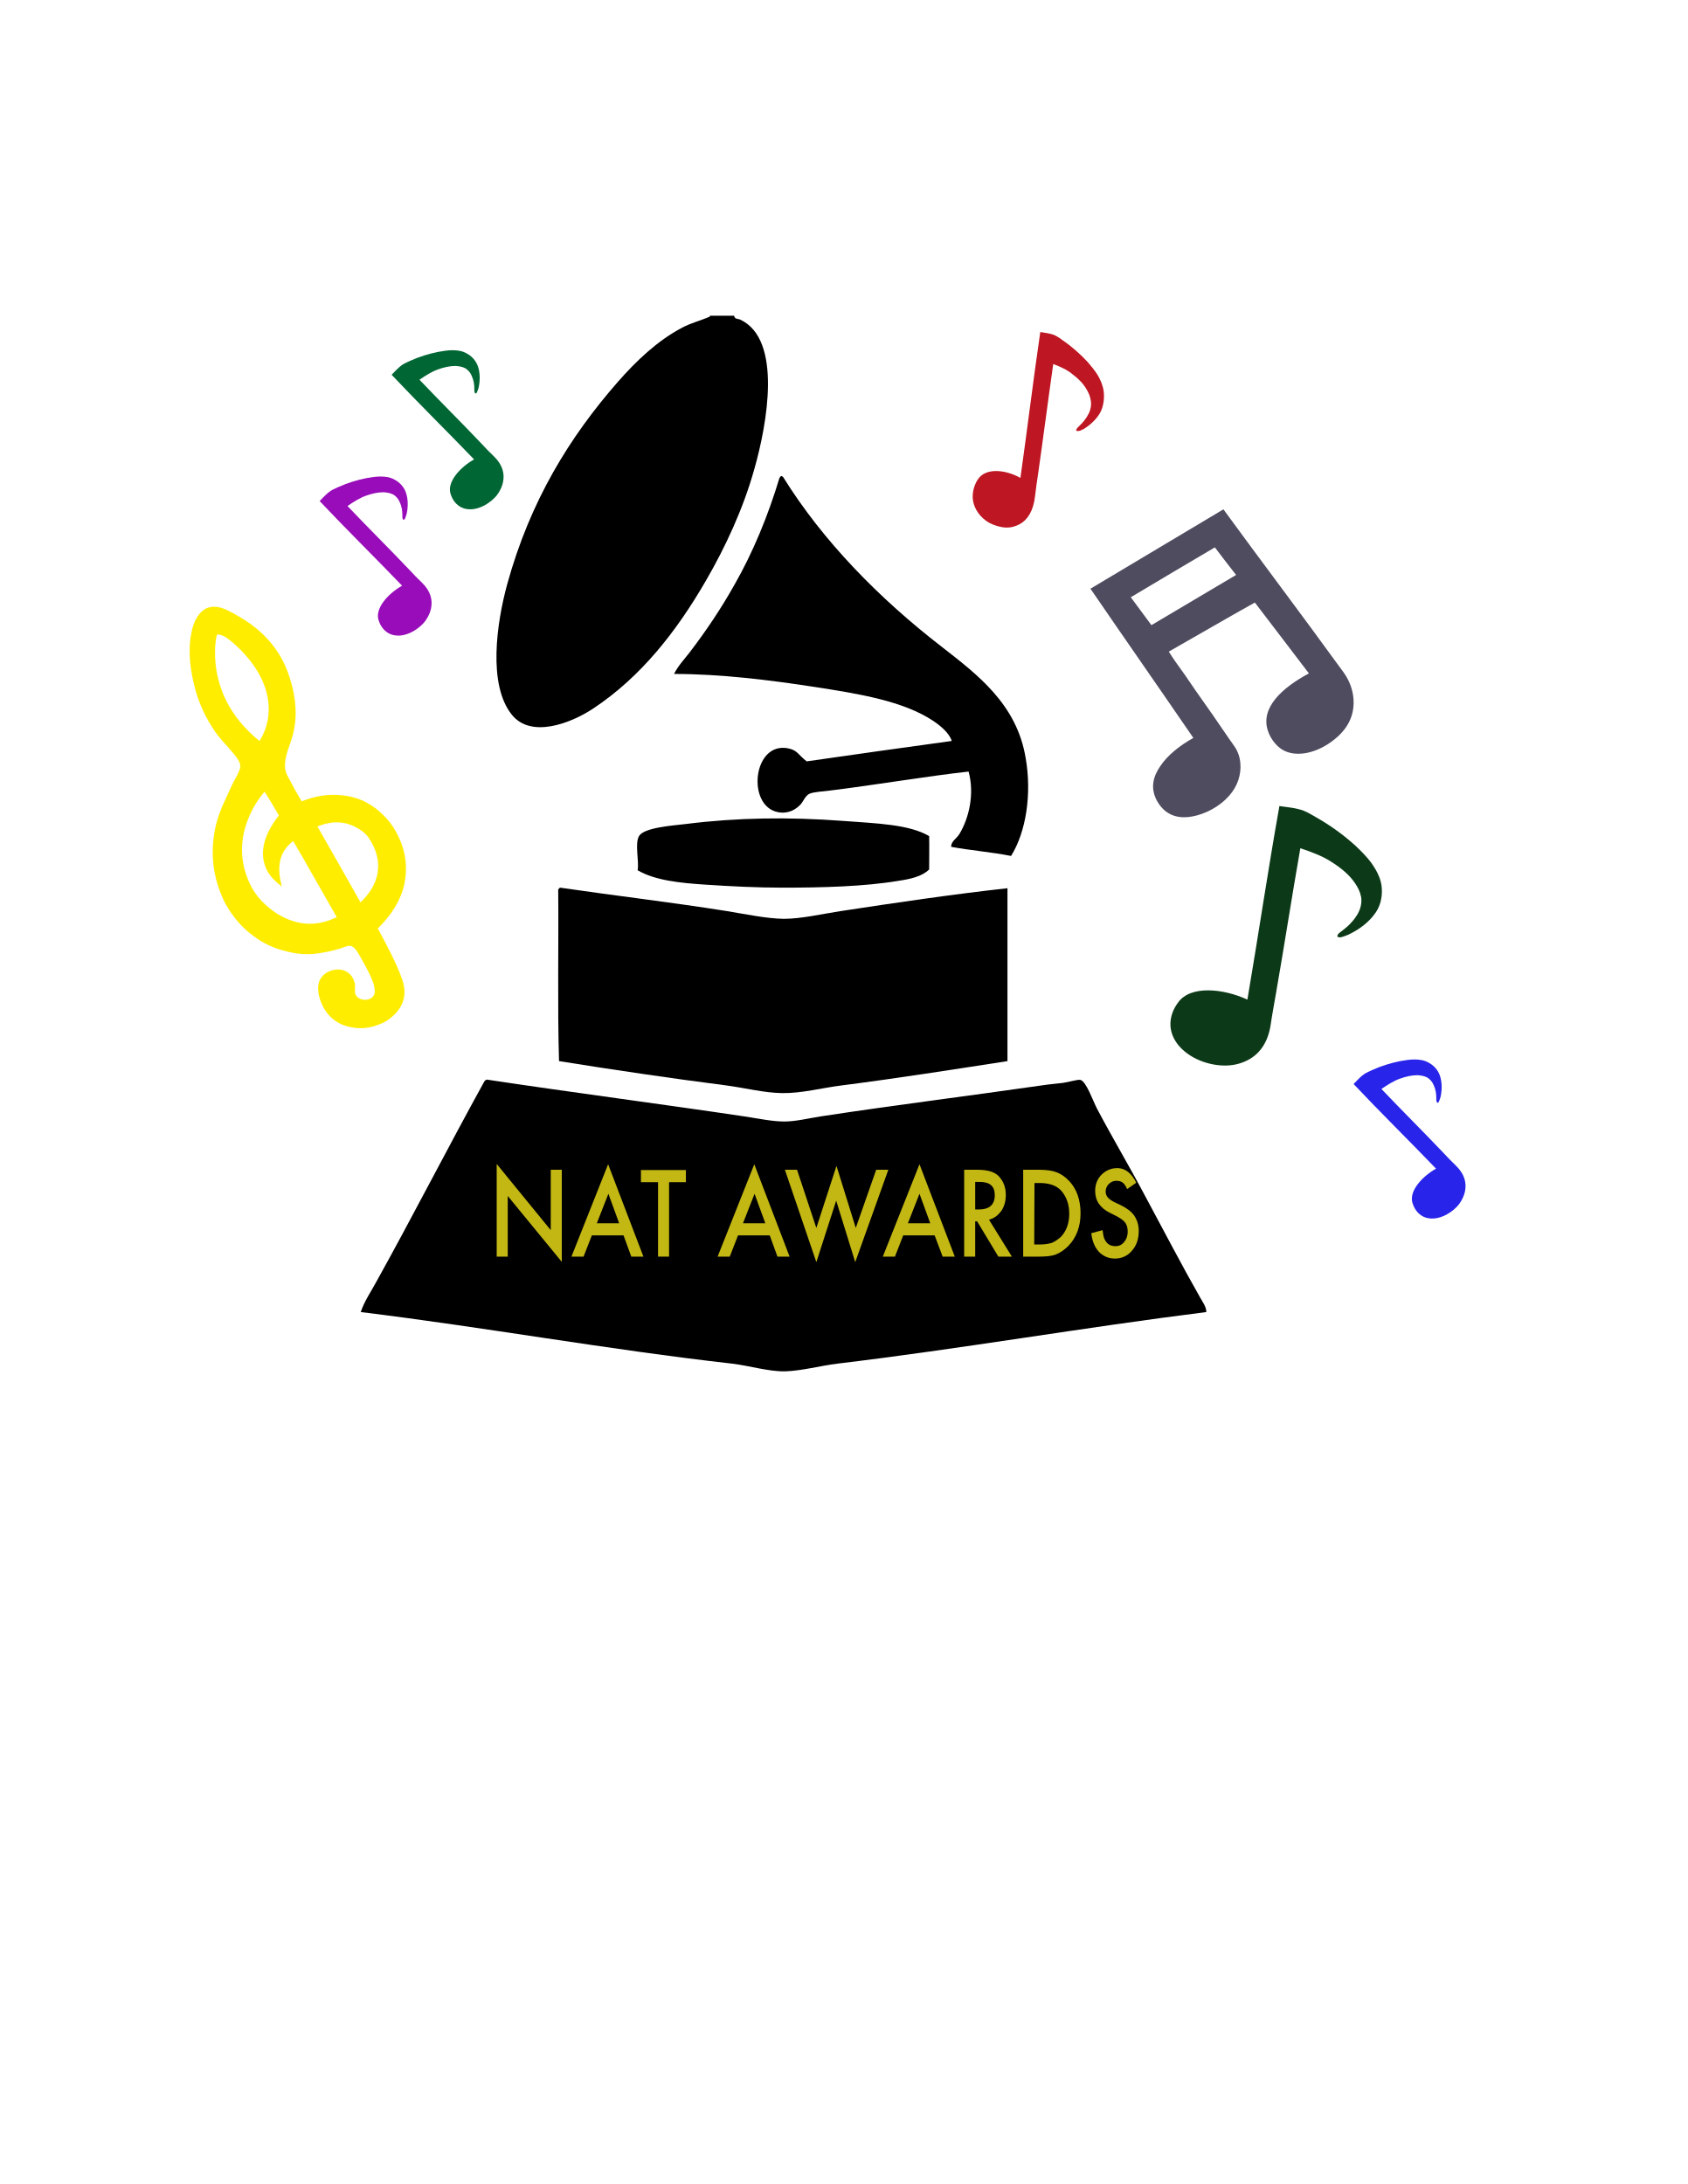
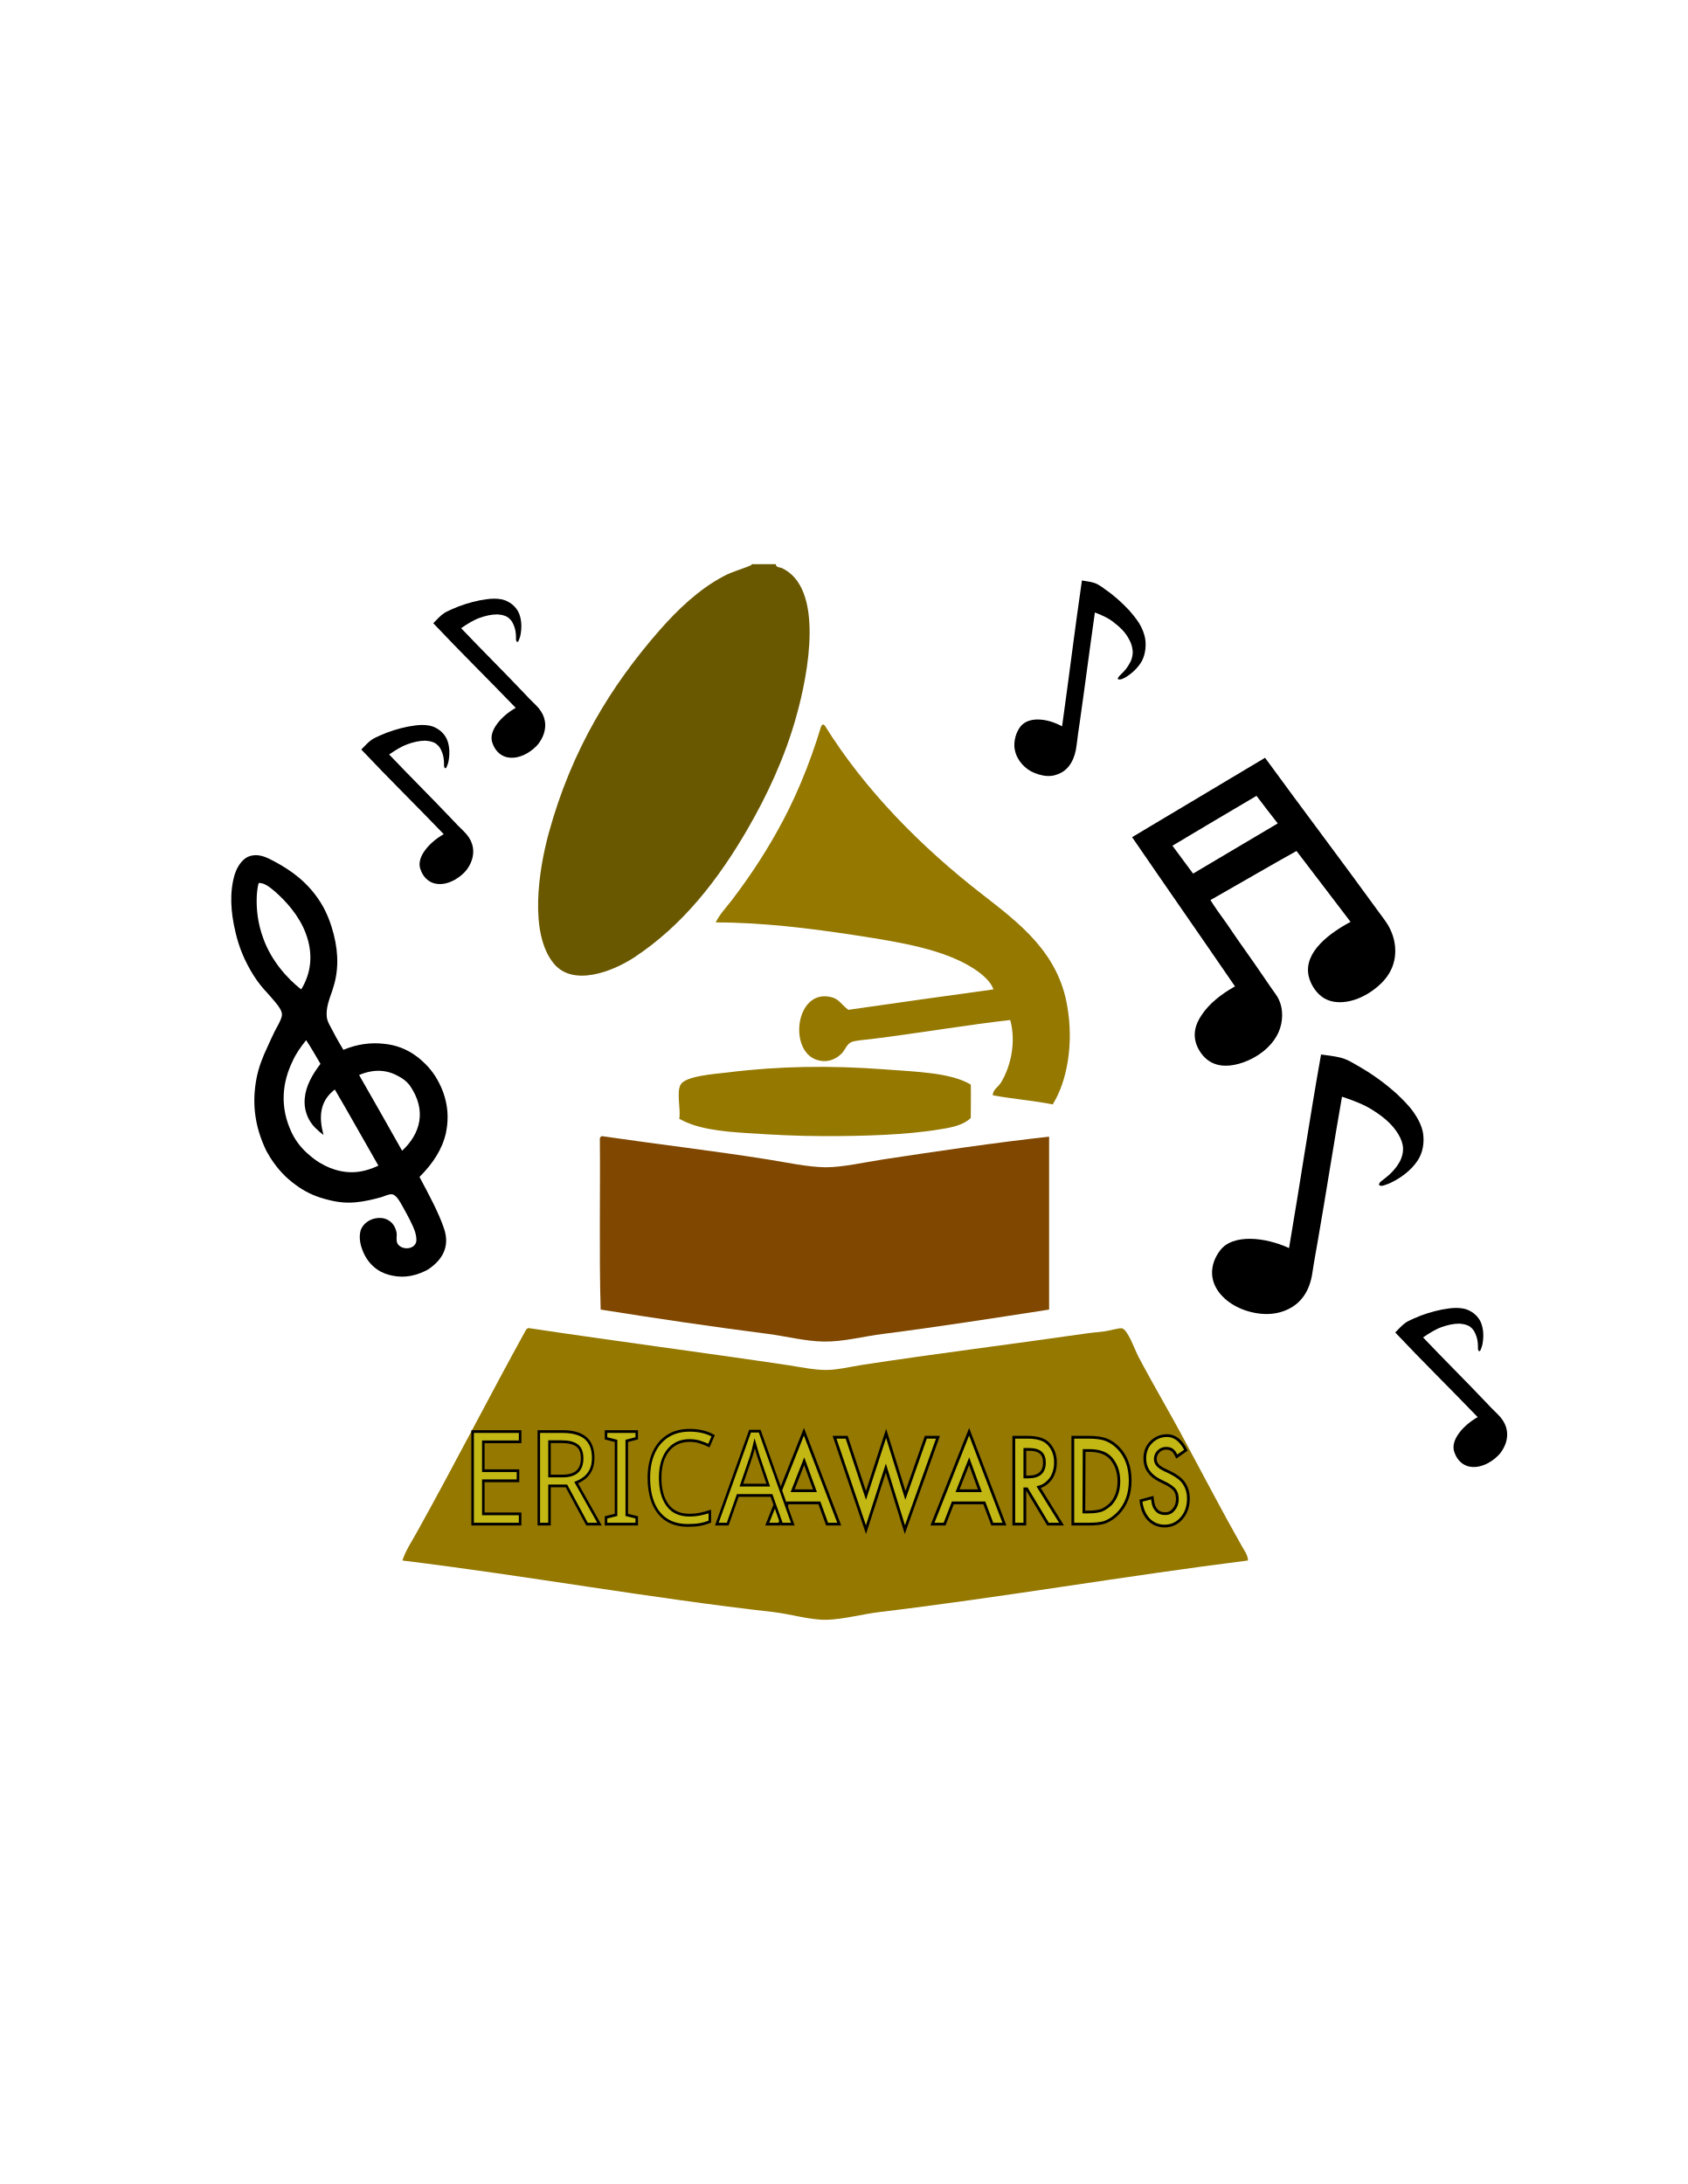
- <svg xmlns="http://www.w3.org/2000/svg" version="1.1" x="0px" y="0px" width="612px" height="792px" viewBox="-13 -156 612 792" style="enable-background:new -13 -156 612 792;" xml:space="preserve">
+ <svg xmlns="http://www.w3.org/2000/svg" version="1.1" id="Layer_1" x="0px" y="0px" viewBox="0 0 612 792" style="enable-background:new 0 0 612 792;" xml:space="preserve">
  <style type="text/css">
- 	.st0{fill:#FFED00;}
- 	.st1{fill:#BE1622;}
- 	.st2{fill:#006633;}
- 	.st3{fill:#0C3A18;}
- 	.st4{fill:#980CBA;}
- 	.st5{fill:#4F4C60;}
- 	.st6{fill:#2824EA;}
- 	.st7{fill:#C3B714;}
+ 	.st0{fill:#6A5800;}
+ 	.st1{fill:#947800;}
+ 	.st2{fill:#7F4700;}
+ 	.st3{fill:#C3B714;stroke:#000000;stroke-miterlimit:10;}
+ 	.st4{font-family:'MyriadPro-Regular';}
+ 	.st5{font-size:47px;}
</style>
  <g id="award">
    <g id="Icon">
      <g>
-         <path d="M244.4-41.5c2.9,0,5.9,0,8.8,0c0.1,1.3,1.6,1.1,2.2,1.4c15.4,7.2,9.7,38,5.2,53.9c-4.1,14.8-10.7,28.8-17.6,40.7     c-10.7,18.5-23.6,35-41,46.5c-8.2,5.4-22.5,10.8-29.4,2.2c-8.8-10.9-5.5-33.4-1.7-47.3c8.3-30.2,22.6-53.4,40.2-73.5     c6.5-7.4,14.2-14.8,23.1-19.5c3.3-1.8,6.8-2.6,10.2-4.1C244.4-41.4,244.4-41.4,244.4-41.5z" />
-         <path d="M353.6,154.4c-7-1.4-14.7-2-21.7-3.3c-0.1-2,1.9-2.9,3-4.7c3.5-5.8,5.5-14.6,3.3-22.6c-14.6,1.6-34.1,4.9-50.4,6.9     c-2.6,0.3-5.7,0.5-7.2,1.1c-1.6,0.7-2.3,2.8-3.3,3.9c-1.6,1.7-4.3,3.6-8.3,2.8c-11.4-2.3-9-25.8,3.9-23.1     c3.3,0.7,3.6,2.4,6.6,4.7c17.5-2.5,34.9-5,52.6-7.4c-0.9-2.9-4.1-5.5-6.6-7.2c-10.9-7.3-27-9.9-43.2-12.4     c-16.3-2.5-33.9-4.7-50.9-4.7c1.5-3,3.8-5.4,5.8-8c5.8-7.6,11.2-15.6,16.2-24.5c6.6-11.6,12-24.6,16.2-38.5     c0.2-0.4,0.4-0.7,0.8-0.8c0.2,0.1,0.3,0.3,0.5,0.3c14.5,23.4,35,44.2,57.5,61.6c13.1,10.2,27.3,20.9,30.5,40.4     C361.2,132,359,145.8,353.6,154.4z" />
-         <path d="M323.9,147.2c0.1,3.1,0,9.1,0,12.1c-2.6,2.6-7,3.5-11,4.1c-12.4,2.1-27.8,2.5-42.1,2.5c-9.4,0-19.1-0.5-28.1-1.1     c-9.1-0.6-18.1-1.5-24.5-5.2c0.6-3.3-1.1-9.6,0.5-12.4c1.8-3.1,12-3.8,17.1-4.4c18.3-2.3,37-2.6,57-1.1     C304.7,142.6,316.6,142.9,323.9,147.2z" />
-         <path d="M190.1,165.9c19.8,2.9,40.4,5.3,60.5,8.5c6.7,1.1,14.2,2.7,20.6,2.8c6.3,0,14.1-1.8,20.6-2.8c19.7-3,40.6-6.1,60.5-8.3     c0,19.7,0,43.1,0,62.7c-19.4,3-39.7,6.2-60,8.8c-7.3,0.9-14.5,2.9-21.7,2.8c-6.7-0.1-13.5-1.9-20.4-2.8     c-20.2-2.6-40.5-5.6-60.5-8.8c-0.6-20-0.1-42.6-0.3-62.2C189.6,166.3,189.8,166,190.1,165.9z" />
-         <path d="M163.5,235.5c31.2,4.7,62.9,8.8,94.4,13.5c4.4,0.7,9.3,1.7,13.5,1.7s8.9-1.2,13.5-1.9c26.9-4.1,52.8-7.3,80.6-11.3     c1.9-0.3,4.5-0.5,6.9-0.8c2.1-0.3,5.4-1.3,6.3-1.1c2.2,0.5,4.6,7.7,6.1,10.5c5.6,10.6,11.8,21,17.3,31.4     c6.8,12.6,13.1,24.8,20.1,37.1c0.9,1.6,2.2,3.3,2.2,5.2c-44.6,5.6-88.7,13.3-133.7,18.7c-6.4,0.8-12.9,2.6-19,2.8     c-6.1,0.1-12.7-2-19.3-2.8c-45.1-5.1-89.7-13.2-134.6-18.7c1.3-3.9,3.6-7.2,5.5-10.7c13.3-23.9,26-48.8,39.3-72.9     C162.8,235.8,163.1,235.7,163.5,235.5z" />
+         <path class="st0" d="M272.5,204.6c2.9,0,5.9,0,8.8,0c0.1,1.3,1.6,1.1,2.2,1.4c15.4,7.2,9.7,38,5.2,53.9     c-4.1,14.8-10.7,28.8-17.6,40.7c-10.7,18.5-23.6,35-41,46.5c-8.2,5.4-22.5,10.8-29.4,2.2c-8.8-10.9-5.5-33.4-1.7-47.3     c8.3-30.2,22.6-53.4,40.2-73.5c6.5-7.4,14.2-14.8,23.1-19.5c3.3-1.8,6.8-2.6,10.2-4.1C272.5,204.7,272.5,204.7,272.5,204.6z" />
+         <path class="st1" d="M381.7,400.5c-7-1.4-14.7-2-21.7-3.3c-0.1-2,1.9-2.9,3-4.7c3.5-5.8,5.5-14.6,3.3-22.6     c-14.6,1.6-34.1,4.9-50.4,6.9c-2.6,0.3-5.7,0.5-7.2,1.1c-1.6,0.7-2.3,2.8-3.3,3.9c-1.6,1.7-4.3,3.6-8.3,2.8     c-11.4-2.3-9-25.8,3.9-23.1c3.3,0.7,3.6,2.4,6.6,4.7c17.5-2.5,34.9-5,52.6-7.4c-0.9-2.9-4.1-5.5-6.6-7.2     c-10.9-7.3-27-9.9-43.2-12.4c-16.3-2.5-33.9-4.7-50.9-4.7c1.5-3,3.8-5.4,5.8-8c5.8-7.6,11.2-15.6,16.2-24.5     c6.6-11.6,12-24.6,16.2-38.5c0.2-0.4,0.4-0.7,0.8-0.8c0.2,0.1,0.3,0.3,0.5,0.3c14.5,23.4,35,44.2,57.5,61.6     c13.1,10.2,27.3,20.9,30.5,40.4C389.3,378.1,387.1,391.9,381.7,400.5z" />
+         <path class="st1" d="M352,393.3c0.1,3.1,0,9.1,0,12.1c-2.6,2.6-7,3.5-11,4.1c-12.4,2.1-27.8,2.5-42.1,2.5     c-9.4,0-19.1-0.5-28.1-1.1c-9.1-0.6-18.1-1.5-24.5-5.2c0.6-3.3-1.1-9.6,0.5-12.4c1.8-3.1,12-3.8,17.1-4.4c18.3-2.3,37-2.6,57-1.1     C332.8,388.7,344.7,389,352,393.3z" />
+         <path class="st2" d="M218.2,412c19.8,2.9,40.4,5.3,60.5,8.5c6.7,1.1,14.2,2.7,20.6,2.8c6.3,0,14.1-1.8,20.6-2.8     c19.7-3,40.6-6.1,60.5-8.3c0,19.7,0,43.1,0,62.7c-19.4,3-39.7,6.2-60,8.8c-7.3,0.9-14.5,2.9-21.7,2.8c-6.7-0.1-13.5-1.9-20.4-2.8     c-20.2-2.6-40.5-5.6-60.5-8.8c-0.6-20-0.1-42.6-0.3-62.2C217.7,412.4,217.9,412.1,218.2,412z" />
+         <path class="st1" d="M191.6,481.6c31.2,4.7,62.9,8.8,94.4,13.5c4.4,0.7,9.3,1.7,13.5,1.7s8.9-1.2,13.5-1.9     c26.9-4.1,52.8-7.3,80.6-11.3c1.9-0.3,4.5-0.5,6.9-0.8c2.1-0.3,5.4-1.3,6.3-1.1c2.2,0.5,4.6,7.7,6.1,10.5     c5.6,10.6,11.8,21,17.3,31.4c6.8,12.6,13.1,24.8,20.1,37.1c0.9,1.6,2.2,3.3,2.2,5.2c-44.6,5.6-88.7,13.3-133.7,18.7     c-6.4,0.8-12.9,2.6-19,2.8c-6.1,0.1-12.7-2-19.3-2.8c-45.1-5.1-89.7-13.2-134.6-18.7c1.3-3.9,3.6-7.2,5.5-10.7     c13.3-23.9,26-48.8,39.3-72.9C190.9,481.9,191.2,481.8,191.6,481.6z" />
      </g>
    </g>
  </g>
  <g id="notes">
    <g>
-       <path class="st0" d="M60.8,65.2c0.3-0.2,0.7-0.4,1-0.6c3.7-1.5,6.8,0.2,9.8,1.8c5.9,3.2,11.9,7.4,16.5,14.7    c2.4,3.8,3.8,7.8,4.8,11.6c1.9,7.5,1.7,14-0.5,20.4c-1,2.9-2.4,6.3-2,9.7c0.3,2,1.5,3.6,2.6,5.8c1,2,2.3,4.1,3.4,6    c5.1-2.1,10-2.7,14.5-2.2c4.5,0.4,8.6,1.9,12.5,4.9c2.5,2,5.1,4.6,7,8c4,7,4.4,13.6,3.2,19.4c-1.3,5.9-4.7,11.1-9.5,15.9    c0,0,0,0.1-0.1,0.1c3.3,6.2,6.9,12.8,8.9,18.7s0.1,10.9-5.7,14.8c-0.3,0.2-0.6,0.3-0.9,0.5c-5.1,2.5-9.3,2.6-13.4,1.5    c-3.8-1-7.9-3.9-9.8-9.6c-0.8-2.3-1-4.6-0.4-6.6c0.7-2,2.7-3.8,5.4-4.3c2.3-0.4,4.4,0.1,6,1.8c0.9,1,1.4,2.3,1.6,3.4    c0.2,1.2-0.3,2.6,0.3,3.9c1.2,2.3,5.6,2.5,6.7-0.2c0.4-1,0.1-2.6-0.3-4c-1-2.9-2.7-5.9-4.4-9c-1.2-2.1-2.6-4.9-4.5-4.6    c-1.1,0.1-2.2,0.7-3.2,1c-3.2,0.9-6.3,1.6-9.4,1.9c-4.1,0.4-7.7-0.2-11.5-1.3c-3.7-1-7.2-2.7-10.4-5.1c-3.3-2.4-6.2-5.3-9.1-9.8    c-0.5-0.8-0.9-1.6-1.4-2.4c-4.7-9.7-5.1-18.3-3.6-26.3c0.8-4.1,2.2-7.7,4-11.5c0.8-1.8,1.7-3.7,2.6-5.6c0.9-1.8,2.2-3.7,2.6-5.6    c0.3-1.6-1.1-3.4-2.4-5c-0.9-1.1-1.8-2.1-2.6-3c-1.8-1.9-3.7-4.2-5.2-6.6c-3.4-5.4-5.4-10.5-6.6-15.7c-1.8-7.4-2.2-14.6-0.3-21    C57.6,69.2,58.7,66.8,60.8,65.2z M65,78.9c-0.2,4.9,0.4,10,2.4,15.4c2.9,8,8.6,14.4,13.7,18.4c3.5-5.6,4.6-12.7,1.6-20.5    c-2.4-6.3-7.1-11.5-11.1-15c-1.8-1.5-3.8-3.2-5.9-3.1C65.3,75.4,65.1,77.3,65,78.9z M78,138.7c-3.6,7.4-4.9,16.4-0.3,26    c1.7,3.5,3.9,6,6.4,8.1c2.4,2.1,4.9,3.6,7.4,4.6c5.3,2.1,10.9,2.4,17.6-0.8c-5.3-9.2-10.5-18.6-15.8-27.6    c-5.6,4.3-5.8,10.1-4.1,16.5c-2-1.6-4-3.2-5.4-5.9c-1.3-2.6-1.6-5.1-1.4-7.4c0.4-4.6,2.8-8.7,5.7-12.5c-1.7-2.9-3.4-5.9-5.2-8.6    C80.9,133.6,79.2,136,78,138.7z M102.2,143.9c5.2,9.1,10.4,18.2,15.5,27.3c6.5-6,9.2-14.5,2.7-23.8l-0.1-0.1    c-1-1.3-2.5-2.4-3.9-3.1c-4.2-2.4-8.9-2.7-14.2-0.5C102.1,143.8,102.1,143.8,102.2,143.9z" />
+       <path d="M88.9,311.3c0.3-0.2,0.7-0.4,1-0.6c3.7-1.5,6.8,0.2,9.8,1.8c5.9,3.2,11.9,7.4,16.5,14.7c2.4,3.8,3.8,7.8,4.8,11.6    c1.9,7.5,1.7,14-0.5,20.4c-1,2.9-2.4,6.3-2,9.7c0.3,2,1.5,3.6,2.6,5.8c1,2,2.3,4.1,3.4,6c5.1-2.1,10-2.7,14.5-2.2    c4.5,0.4,8.6,1.9,12.5,4.9c2.5,2,5.1,4.6,7,8c4,7,4.4,13.6,3.2,19.4c-1.3,5.9-4.7,11.1-9.5,15.9c0,0,0,0.1-0.1,0.1    c3.3,6.2,6.9,12.8,8.9,18.7s0.1,10.9-5.7,14.8c-0.3,0.2-0.6,0.3-0.9,0.5c-5.1,2.5-9.3,2.6-13.4,1.5c-3.8-1-7.9-3.9-9.8-9.6    c-0.8-2.3-1-4.6-0.4-6.6c0.7-2,2.7-3.8,5.4-4.3c2.3-0.4,4.4,0.1,6,1.8c0.9,1,1.4,2.3,1.6,3.4c0.2,1.2-0.3,2.6,0.3,3.9    c1.2,2.3,5.6,2.5,6.7-0.2c0.4-1,0.1-2.6-0.3-4c-1-2.9-2.7-5.9-4.4-9c-1.2-2.1-2.6-4.9-4.5-4.6c-1.1,0.1-2.2,0.7-3.2,1    c-3.2,0.9-6.3,1.6-9.4,1.9c-4.1,0.4-7.7-0.2-11.5-1.3c-3.7-1-7.2-2.7-10.4-5.1c-3.3-2.4-6.2-5.3-9.1-9.8c-0.5-0.8-0.9-1.6-1.4-2.4    c-4.7-9.7-5.1-18.3-3.6-26.3c0.8-4.1,2.2-7.7,4-11.5c0.8-1.8,1.7-3.7,2.6-5.6c0.9-1.8,2.2-3.7,2.6-5.6c0.3-1.6-1.1-3.4-2.4-5    c-0.9-1.1-1.8-2.1-2.6-3c-1.8-1.9-3.7-4.2-5.2-6.6c-3.4-5.4-5.4-10.5-6.6-15.7c-1.8-7.4-2.2-14.6-0.3-21    C85.7,315.3,86.8,312.9,88.9,311.3z M93.1,325c-0.2,4.9,0.4,10,2.4,15.4c2.9,8,8.6,14.4,13.7,18.4c3.5-5.6,4.6-12.7,1.6-20.5    c-2.4-6.3-7.1-11.5-11.1-15c-1.8-1.5-3.8-3.2-5.9-3.1C93.4,321.5,93.2,323.4,93.1,325z M106.1,384.8c-3.6,7.4-4.9,16.4-0.3,26    c1.7,3.5,3.9,6,6.4,8.1c2.4,2.1,4.9,3.6,7.4,4.6c5.3,2.1,10.9,2.4,17.6-0.8c-5.3-9.2-10.5-18.6-15.8-27.6    c-5.6,4.3-5.8,10.1-4.1,16.5c-2-1.6-4-3.2-5.4-5.9c-1.3-2.6-1.6-5.1-1.4-7.4c0.4-4.6,2.8-8.7,5.7-12.5c-1.7-2.9-3.4-5.9-5.2-8.6    C109,379.7,107.3,382.1,106.1,384.8z M130.3,390c5.2,9.1,10.4,18.2,15.5,27.3c6.5-6,9.2-14.5,2.7-23.8l-0.1-0.1    c-1-1.3-2.5-2.4-3.9-3.1c-4.2-2.4-8.9-2.7-14.2-0.5C130.2,389.9,130.2,389.9,130.3,390z" />
    </g>
    <g>
-       <path id="note2_1_" class="st1" d="M377.2,0.1c0.1-0.8,0.7-1.1,1.1-1.6c1.3-1.2,2.5-2.6,3.5-4.6c0.7-1.4,1-3.2,0.7-4.7    c-0.2-1.4-0.7-2.6-1.4-3.8c-1.2-2.2-3-4-5.1-5.6c-2-1.7-4.5-2.8-7.1-3.8c-1.9,13.3-3.6,26.6-5.5,39.9c-0.4,2.7-0.8,5.3-1.1,8    c-0.6,5.5-2.8,8.7-5.6,10.2c-1.5,0.8-3.2,1.3-5.1,1.2c-2-0.1-4.2-0.8-5.9-1.7c-3-1.7-5.7-4.9-6-9c-0.1-2.6,0.7-4.9,1.7-6.5    c2.8-4.7,10.2-3.8,15.6-0.8c2.5-17.7,4.6-35.1,7.2-52.9c1.7,0.3,3.9,0.5,5.5,1.3c0.9,0.5,1.9,1.1,2.6,1.7c3.4,2.3,6.4,5,9.1,7.9    c1.3,1.5,2.6,3.1,3.6,4.7c1,1.7,1.9,3.7,2.2,6c0.3,2.6-0.1,5.3-1.2,7.5c-1.5,2.7-3.8,4.7-6.1,6.1c-0.4,0.2-0.8,0.4-1.3,0.6    C378.2,0.2,377.6,0.5,377.2,0.1z" />
+       <path id="note2_1_" d="M405.3,246.2c0.1-0.8,0.7-1.1,1.1-1.6c1.3-1.2,2.5-2.6,3.5-4.6c0.7-1.4,1-3.2,0.7-4.7    c-0.2-1.4-0.7-2.6-1.4-3.8c-1.2-2.2-3-4-5.1-5.6c-2-1.7-4.5-2.8-7.1-3.8c-1.9,13.3-3.6,26.6-5.5,39.9c-0.4,2.7-0.8,5.3-1.1,8    c-0.6,5.5-2.8,8.7-5.6,10.2c-1.5,0.8-3.2,1.3-5.1,1.2c-2-0.1-4.2-0.8-5.9-1.7c-3-1.7-5.7-4.9-6-9c-0.1-2.6,0.7-4.9,1.7-6.5    c2.8-4.7,10.2-3.8,15.6-0.8c2.5-17.7,4.6-35.1,7.2-52.9c1.7,0.3,3.9,0.5,5.5,1.3c0.9,0.5,1.9,1.1,2.6,1.7c3.4,2.3,6.4,5,9.1,7.9    c1.3,1.5,2.6,3.1,3.6,4.7c1,1.7,1.9,3.7,2.2,6c0.3,2.6-0.1,5.3-1.2,7.5c-1.5,2.7-3.8,4.7-6.1,6.1c-0.4,0.2-0.8,0.4-1.3,0.6    C406.3,246.3,405.7,246.6,405.3,246.2z" />
    </g>
    <g>
-       <path class="st2" d="M159.4-13.3c-0.5-0.4-0.4-1.1-0.4-1.6c0-1.6-0.2-3.2-1-4.9c-0.5-1.2-1.5-2.3-2.6-2.8s-2.1-0.6-3.2-0.7    c-2.1,0-4.3,0.5-6.5,1.3s-4.4,2.2-6.6,3.7c7.4,7.8,15.1,15.4,22.5,23.2c1.5,1.6,3,3.2,4.5,4.6c3.2,3.1,3.9,6.3,3.3,9.3    c-0.3,1.5-1,3.1-2.1,4.6c-1.2,1.6-2.9,2.9-4.5,3.8c-2.9,1.6-6.4,2.2-9.2,0.4c-1.8-1.2-2.7-2.9-3.2-4.4c-1.5-4.4,3.5-9.8,8.5-12.6    c-10-10.4-20-20.2-29.9-30.7c1.2-1.2,2.6-2.8,4-3.7c0.8-0.5,1.8-0.9,2.6-1.3c3.5-1.6,6.9-2.6,10.3-3.3c1.7-0.3,3.5-0.6,5.1-0.6    c1.7,0,3.5,0.2,5.1,1.1c1.8,0.9,3.4,2.6,4.1,4.5c0.9,2.4,0.9,5.2,0.4,7.7c-0.1,0.4-0.2,0.8-0.4,1.3    C160-13.9,159.9-13.3,159.4-13.3z" />
+       <path d="M187.5,232.8c-0.5-0.4-0.4-1.1-0.4-1.6c0-1.6-0.2-3.2-1-4.9c-0.5-1.2-1.5-2.3-2.6-2.8s-2.1-0.6-3.2-0.7    c-2.1,0-4.3,0.5-6.5,1.3s-4.4,2.2-6.6,3.7c7.4,7.8,15.1,15.4,22.5,23.2c1.5,1.6,3,3.2,4.5,4.6c3.2,3.1,3.9,6.3,3.3,9.3    c-0.3,1.5-1,3.1-2.1,4.6c-1.2,1.6-2.9,2.9-4.5,3.8c-2.9,1.6-6.4,2.2-9.2,0.4c-1.8-1.2-2.7-2.9-3.2-4.4c-1.5-4.4,3.5-9.8,8.5-12.6    c-10-10.4-20-20.2-29.9-30.7c1.2-1.2,2.6-2.8,4-3.7c0.8-0.5,1.8-0.9,2.6-1.3c3.5-1.6,6.9-2.6,10.3-3.3c1.7-0.3,3.5-0.6,5.1-0.6    c1.7,0,3.5,0.2,5.1,1.1c1.8,0.9,3.4,2.6,4.1,4.5c0.9,2.4,0.9,5.2,0.4,7.7c-0.1,0.4-0.2,0.8-0.4,1.3    C188.1,232.2,188,232.8,187.5,232.8z" />
    </g>
    <g>
-       <path class="st3" d="M471.9,183.6c0.1-1.1,1.1-1.5,1.8-2.1c2.1-1.6,4.1-3.5,5.6-6.1c1.1-1.9,1.6-4.3,1.2-6.3    c-0.4-1.9-1.2-3.4-2.3-5c-2-2.9-4.9-5.3-8.2-7.4c-3.3-2.2-7.3-3.7-11.5-5.1c-3.1,17.6-5.8,35.3-8.9,53c-0.6,3.6-1.3,7.1-1.8,10.6    c-1,7.3-4.5,11.5-9.1,13.6c-2.4,1.1-5.1,1.7-8.2,1.6c-3.3-0.1-6.8-1-9.5-2.3c-4.9-2.3-9.2-6.5-9.6-12c-0.2-3.5,1.2-6.5,2.8-8.6    c4.5-6.3,16.5-5,25.1-1c4-23.5,7.4-46.6,11.6-70.2c2.7,0.4,6.3,0.7,8.8,1.7c1.5,0.6,3,1.5,4.2,2.2c5.5,3.1,10.3,6.6,14.6,10.5    c2.1,2,4.2,4.1,5.8,6.3c1.6,2.3,3.1,4.9,3.6,7.9c0.5,3.4-0.1,7.1-2,9.9c-2.4,3.6-6.1,6.3-9.9,8.1c-0.6,0.3-1.3,0.5-2.1,0.8    C473.5,183.8,472.6,184.2,471.9,183.6z" />
+       <path d="M500,429.7c0.1-1.1,1.1-1.5,1.8-2.1c2.1-1.6,4.1-3.5,5.6-6.1c1.1-1.9,1.6-4.3,1.2-6.3c-0.4-1.9-1.2-3.4-2.3-5    c-2-2.9-4.9-5.3-8.2-7.4c-3.3-2.2-7.3-3.7-11.5-5.1c-3.1,17.6-5.8,35.3-8.9,53c-0.6,3.6-1.3,7.1-1.8,10.6    c-1,7.3-4.5,11.5-9.1,13.6c-2.4,1.1-5.1,1.7-8.2,1.6c-3.3-0.1-6.8-1-9.5-2.3c-4.9-2.3-9.2-6.5-9.6-12c-0.2-3.5,1.2-6.5,2.8-8.6    c4.5-6.3,16.5-5,25.1-1c4-23.5,7.4-46.6,11.6-70.2c2.7,0.4,6.3,0.7,8.8,1.7c1.5,0.6,3,1.5,4.2,2.2c5.5,3.1,10.3,6.6,14.6,10.5    c2.1,2,4.2,4.1,5.8,6.3c1.6,2.3,3.1,4.9,3.6,7.9c0.5,3.4-0.1,7.1-2,9.9c-2.4,3.6-6.1,6.3-9.9,8.1c-0.6,0.3-1.3,0.5-2.1,0.8    C501.6,429.9,500.7,430.3,500,429.7z" />
    </g>
    <g>
-       <path class="st4" d="M133.3,32.5c-0.5-0.4-0.4-1.1-0.4-1.6c0-1.6-0.2-3.2-1-4.9c-0.5-1.2-1.5-2.3-2.6-2.8s-2.1-0.6-3.2-0.7    c-2.1,0-4.3,0.5-6.5,1.3s-4.4,2.2-6.6,3.7c7.4,7.8,15.1,15.4,22.5,23.2c1.5,1.6,3,3.2,4.5,4.6c3.2,3.1,3.9,6.3,3.3,9.3    c-0.3,1.5-1,3.1-2.1,4.6c-1.2,1.6-2.9,2.9-4.5,3.8c-2.9,1.6-6.4,2.2-9.2,0.4c-1.8-1.2-2.7-2.9-3.2-4.4c-1.5-4.4,3.5-9.8,8.5-12.6    c-10-10.4-20-20.2-29.9-30.7c1.2-1.2,2.6-2.8,4-3.7c0.8-0.5,1.8-0.9,2.6-1.3c3.5-1.6,6.9-2.6,10.3-3.3c1.7-0.3,3.5-0.6,5.1-0.6    c1.7,0,3.5,0.2,5.1,1.1c1.8,0.9,3.4,2.6,4.1,4.5c0.9,2.4,0.9,5.2,0.4,7.7c-0.1,0.4-0.2,0.8-0.4,1.3    C133.9,31.9,133.8,32.5,133.3,32.5z" />
+       <path d="M161.4,278.6c-0.5-0.4-0.4-1.1-0.4-1.6c0-1.6-0.2-3.2-1-4.9c-0.5-1.2-1.5-2.3-2.6-2.8s-2.1-0.6-3.2-0.7    c-2.1,0-4.3,0.5-6.5,1.3c-2.2,0.8-4.4,2.2-6.6,3.7c7.4,7.8,15.1,15.4,22.5,23.2c1.5,1.6,3,3.2,4.5,4.6c3.2,3.1,3.9,6.3,3.3,9.3    c-0.3,1.5-1,3.1-2.1,4.6c-1.2,1.6-2.9,2.9-4.5,3.8c-2.9,1.6-6.4,2.2-9.2,0.4c-1.8-1.2-2.7-2.9-3.2-4.4c-1.5-4.4,3.5-9.8,8.5-12.6    c-10-10.4-20-20.2-29.9-30.7c1.2-1.2,2.6-2.8,4-3.7c0.8-0.5,1.8-0.9,2.6-1.3c3.5-1.6,6.9-2.6,10.3-3.3c1.7-0.3,3.5-0.6,5.1-0.6    c1.7,0,3.5,0.2,5.1,1.1c1.8,0.9,3.4,2.6,4.1,4.5c0.9,2.4,0.9,5.2,0.4,7.7c-0.1,0.4-0.2,0.8-0.4,1.3    C162,278,161.9,278.6,161.4,278.6z" />
    </g>
    <g>
-       <path class="st5" d="M382.2,57.6c16.1-9.6,32.2-19.2,48.4-28.9c13.7,18.8,27.8,37.4,41.5,56.3c1.1,1.5,2.2,2.9,3.1,4.4    c1.7,2.9,2.5,5.9,2.6,8.7c0.2,5.5-2.1,10.5-7.8,14.7c-5.6,4.2-12.3,5.7-17,3.6c-2.6-1.1-5.1-4-6.2-7.2c-3-8.5,5.1-15.8,14.8-21    c-6.4-8.5-13.1-17.1-19.6-25.7c-10.4,5.8-20.8,11.9-31.2,17.8c1.5,2.4,3.1,4.7,4.8,7c1.7,2.3,3.2,4.7,4.9,7.1    c4.2,5.9,8.3,11.8,12.3,17.7c0.8,1.2,1.7,2.3,2.4,3.5c1.3,2.4,1.6,4.5,1.6,6.7c-0.1,4.1-1.7,8.1-5.4,11.6c-4.1,3.9-9.5,6-13.6,6.4    c-4.3,0.4-8.6-0.9-11.4-6.1c-2.4-4.6-1.2-8.8,1.4-12.5c2.5-3.7,6.7-7.2,11.9-10.1c-12.4-18.1-24.9-36-37.3-54.1    C382.2,57.7,382.1,57.6,382.2,57.6z M397.1,60.7c2.5,3.3,4.9,6.7,7.4,10c10.2-6.1,20.5-12.1,30.7-18.2c-2.6-3.3-5.2-6.7-7.7-10    c-10.2,6-20.3,12-30.5,18.1C397,60.6,397,60.7,397.1,60.7z" />
+       <path d="M410.3,303.7c16.1-9.6,32.2-19.2,48.4-28.9c13.7,18.8,27.8,37.4,41.5,56.3c1.1,1.5,2.2,2.9,3.1,4.4    c1.7,2.9,2.5,5.9,2.6,8.7c0.2,5.5-2.1,10.5-7.8,14.7c-5.6,4.2-12.3,5.7-17,3.6c-2.6-1.1-5.1-4-6.2-7.2c-3-8.5,5.1-15.8,14.8-21    c-6.4-8.5-13.1-17.1-19.6-25.7c-10.4,5.8-20.8,11.9-31.2,17.8c1.5,2.4,3.1,4.7,4.8,7c1.7,2.3,3.2,4.7,4.9,7.1    c4.2,5.9,8.3,11.8,12.3,17.7c0.8,1.2,1.7,2.3,2.4,3.5c1.3,2.4,1.6,4.5,1.6,6.7c-0.1,4.1-1.7,8.1-5.4,11.6c-4.1,3.9-9.5,6-13.6,6.4    c-4.3,0.4-8.6-0.9-11.4-6.1c-2.4-4.6-1.2-8.8,1.4-12.5c2.5-3.7,6.7-7.2,11.9-10.1c-12.4-18.1-24.9-36-37.3-54.1    C410.3,303.8,410.2,303.7,410.3,303.7z M425.2,306.8c2.5,3.3,4.9,6.7,7.4,10c10.2-6.1,20.5-12.1,30.7-18.2    c-2.6-3.3-5.2-6.7-7.7-10c-10.2,6-20.3,12-30.5,18.1C425.1,306.7,425.1,306.8,425.2,306.8z" />
    </g>
    <g>
-       <path class="st6" d="M508.2,243.9c-0.5-0.4-0.4-1.1-0.4-1.6c0-1.6-0.2-3.2-1-4.9c-0.5-1.2-1.5-2.3-2.6-2.8s-2.1-0.6-3.2-0.7    c-2.1,0-4.3,0.5-6.5,1.3s-4.4,2.2-6.6,3.7c7.4,7.8,15.1,15.4,22.5,23.2c1.5,1.6,3,3.2,4.5,4.6c3.2,3.1,3.9,6.3,3.3,9.3    c-0.3,1.5-1,3.1-2.1,4.6c-1.2,1.6-2.9,2.9-4.5,3.8c-2.9,1.6-6.4,2.2-9.2,0.4c-1.8-1.2-2.7-2.9-3.2-4.4c-1.5-4.4,3.5-9.8,8.5-12.6    c-10-10.4-20-20.2-29.9-30.7c1.2-1.2,2.6-2.8,4-3.7c0.8-0.5,1.8-0.9,2.6-1.3c3.5-1.6,6.9-2.6,10.3-3.3c1.7-0.3,3.5-0.6,5.1-0.6    c1.7,0,3.5,0.2,5.1,1.1c1.8,0.9,3.4,2.6,4.1,4.5c0.9,2.4,0.9,5.2,0.4,7.7c-0.1,0.4-0.2,0.8-0.4,1.3    C508.8,243.3,508.7,243.9,508.2,243.9z" />
+       <path d="M536.3,490c-0.5-0.4-0.4-1.1-0.4-1.6c0-1.6-0.2-3.2-1-4.9c-0.5-1.2-1.5-2.3-2.6-2.8c-1.1-0.5-2.1-0.6-3.2-0.7    c-2.1,0-4.3,0.5-6.5,1.3c-2.2,0.8-4.4,2.2-6.6,3.7c7.4,7.8,15.1,15.4,22.5,23.2c1.5,1.6,3,3.2,4.5,4.6c3.2,3.1,3.9,6.3,3.3,9.3    c-0.3,1.5-1,3.1-2.1,4.6c-1.2,1.6-2.9,2.9-4.5,3.8c-2.9,1.6-6.4,2.2-9.2,0.4c-1.8-1.2-2.7-2.9-3.2-4.4c-1.5-4.4,3.5-9.8,8.5-12.6    c-10-10.4-20-20.2-29.9-30.7c1.2-1.2,2.6-2.8,4-3.7c0.8-0.5,1.8-0.9,2.6-1.3c3.5-1.6,6.9-2.6,10.3-3.3c1.7-0.3,3.5-0.6,5.1-0.6    c1.7,0,3.5,0.2,5.1,1.1c1.8,0.9,3.4,2.6,4.1,4.5c0.9,2.4,0.9,5.2,0.4,7.7c-0.1,0.4-0.2,0.8-0.4,1.3    C536.9,489.4,536.8,490,536.3,490z" />
    </g>
  </g>
  <g id="text">
    <g id="Type">
-       <path class="st7" d="M167.1,299.7v-33.6l19.6,24v-21.9h4v33.4l-19.6-23.9v22L167.1,299.7L167.1,299.7z" />
-       <path class="st7" d="M213.1,292h-11.5l-3,7.7h-4.4l13.3-33.5l12.8,33.5h-4.4L213.1,292z M211.5,287.6l-3.9-10.7l-4.2,10.7H211.5z" />
-       <path class="st7" d="M229.6,272.7v27h-4v-27h-6.2v-4.4h16.3v4.4H229.6z" />
-       <path class="st7" d="M266.1,292h-11.5l-3,7.7h-4.4l13.3-33.5l12.8,33.5h-4.4L266.1,292z M264.5,287.6l-3.9-10.7l-4.2,10.7H264.5z" />
-       <path class="st7" d="M276,268.2l7,21.1l7.3-22.5l7,22.5l7.4-21.1h4.4l-12,33.5l-6.9-22.3l-7.2,22.3l-11.4-33.5H276L276,268.2z" />
-       <path class="st7" d="M325.9,292h-11.4l-3,7.7h-4.4l13.3-33.5l12.8,33.5h-4.4L325.9,292z M324.3,287.6l-3.9-10.7l-4.2,10.7H324.3z" />
-       <path class="st7" d="M345.6,286.3l8.3,13.4H349l-7.7-12.8h-0.7v12.8h-4v-31.5h4.8c3.6,0,6.1,0.7,7.7,2.3c1.7,1.8,2.6,4,2.6,6.8    c0,2.2-0.5,4.1-1.6,5.8C348.8,284.8,347.5,285.8,345.6,286.3z M340.6,282.6h1.3c3.8,0,5.8-1.7,5.8-5.2c0-3.3-1.8-4.8-5.6-4.8h-1.5    L340.6,282.6L340.6,282.6z" />
-       <path class="st7" d="M358,299.7v-31.5h5.7c2.7,0,4.9,0.3,6.4,0.9c1.6,0.6,3.2,1.7,4.6,3.2c2.7,2.9,4.1,6.8,4.1,11.7    c0,4.8-1.5,8.7-4.3,11.7c-1.5,1.5-2.9,2.5-4.6,3.2c-1.5,0.6-3.6,0.8-6.3,0.8H358L358,299.7z M362,295.3h1.8c1.8,0,3.3-0.2,4.6-0.6    c1.2-0.5,2.3-1.3,3.3-2.2c2-2.1,3-5,3-8.3c0-3.5-1-6.2-2.9-8.4c-1.7-1.9-4.4-2.8-7.9-2.8h-1.8L362,295.3L362,295.3z" />
-       <path class="st7" d="M399,272.9l-3.3,2.3c-0.6-1.3-1.2-2.1-1.7-2.4c-0.5-0.4-1.3-0.6-2.2-0.6c-1.1,0-2,0.4-2.8,1.2    c-0.7,0.7-1.1,1.7-1.1,2.7c0,1.6,1,2.7,2.9,3.7l2.7,1.3c2.2,1.1,3.8,2.3,4.8,3.8s1.6,3.3,1.6,5.5c0,2.9-0.8,5.3-2.5,7.2    c-1.6,1.9-3.8,2.8-6.1,2.8c-2.3,0-4.2-0.8-5.8-2.4c-1.5-1.6-2.5-3.9-2.8-6.8l4.1-1.1c0.2,1.9,0.5,3.2,1,3.8c0.8,1.4,2,2,3.7,2    c1.3,0,2.3-0.5,3.1-1.5c0.8-0.9,1.3-2.2,1.3-3.8c0-0.6-0.1-1.2-0.2-1.7s-0.4-0.9-0.6-1.4c-0.3-0.4-0.7-0.8-1.2-1.2    c-0.5-0.4-1.1-0.7-1.7-1.1l-2.6-1.3c-3.7-1.8-5.5-4.5-5.5-8c0-2.3,0.7-4.3,2.3-5.9c1.6-1.6,3.5-2.4,5.8-2.4    C394.9,267.6,397.3,269.4,399,272.9z" />
+       <path class="st3" d="M297.1,545h-11.5l-3,7.7h-4.4l13.3-33.5l12.8,33.5h-4.4L297.1,545z M295.5,540.6l-3.9-10.7l-4.2,10.7H295.5z" />
+       <path class="st3" d="M307,521.2l7,21.1l7.3-22.5l7,22.5l7.4-21.1h4.4l-12,33.5l-6.9-22.3l-7.2,22.3l-11.4-33.5H307L307,521.2z" />
+       <path class="st3" d="M356.9,545h-11.4l-3,7.7h-4.4l13.3-33.5l12.8,33.5h-4.4L356.9,545z M355.3,540.6l-3.9-10.7l-4.2,10.7H355.3z" />
+       <path class="st3" d="M376.6,539.3l8.3,13.4H380l-7.7-12.8h-0.7v12.8h-4v-31.5h4.8c3.6,0,6.1,0.7,7.7,2.3c1.7,1.8,2.6,4,2.6,6.8    c0,2.2-0.5,4.1-1.6,5.8C379.8,537.8,378.5,538.8,376.6,539.3z M371.6,535.6h1.3c3.8,0,5.8-1.7,5.8-5.2c0-3.3-1.8-4.8-5.6-4.8h-1.5    L371.6,535.6L371.6,535.6z" />
+       <path class="st3" d="M389,552.7v-31.5h5.7c2.7,0,4.9,0.3,6.4,0.9c1.6,0.6,3.2,1.7,4.6,3.2c2.7,2.9,4.1,6.8,4.1,11.7    c0,4.8-1.5,8.7-4.3,11.7c-1.5,1.5-2.9,2.5-4.6,3.2c-1.5,0.6-3.6,0.8-6.3,0.8H389L389,552.7z M393,548.3h1.8c1.8,0,3.3-0.2,4.6-0.6    c1.2-0.5,2.3-1.3,3.3-2.2c2-2.1,3-5,3-8.3c0-3.5-1-6.2-2.9-8.4c-1.7-1.9-4.4-2.8-7.9-2.8h-1.8L393,548.3L393,548.3z" />
+       <path class="st3" d="M430,525.9l-3.3,2.3c-0.6-1.3-1.2-2.1-1.7-2.4c-0.5-0.4-1.3-0.6-2.2-0.6c-1.1,0-2,0.4-2.8,1.2    c-0.7,0.7-1.1,1.7-1.1,2.7c0,1.6,1,2.7,2.9,3.7l2.7,1.3c2.2,1.1,3.8,2.3,4.8,3.8s1.6,3.3,1.6,5.5c0,2.9-0.8,5.3-2.5,7.2    c-1.6,1.9-3.8,2.8-6.1,2.8c-2.3,0-4.2-0.8-5.8-2.4c-1.5-1.6-2.5-3.9-2.8-6.8l4.1-1.1c0.2,1.9,0.5,3.2,1,3.8c0.8,1.4,2,2,3.7,2    c1.3,0,2.3-0.5,3.1-1.5c0.8-0.9,1.3-2.2,1.3-3.8c0-0.6-0.1-1.2-0.2-1.7s-0.4-0.9-0.6-1.4c-0.3-0.4-0.7-0.8-1.2-1.2    s-1.1-0.7-1.7-1.1l-2.6-1.3c-3.7-1.8-5.5-4.5-5.5-8c0-2.3,0.7-4.3,2.3-5.9c1.6-1.6,3.5-2.4,5.8-2.4    C425.9,520.6,428.3,522.4,430,525.9z" />
    </g>
  </g>
+   <text transform="matrix(0.9182 0 0 1 167.1849 552.6982)" class="st3 st4 st5">ERICA</text>
</svg>
